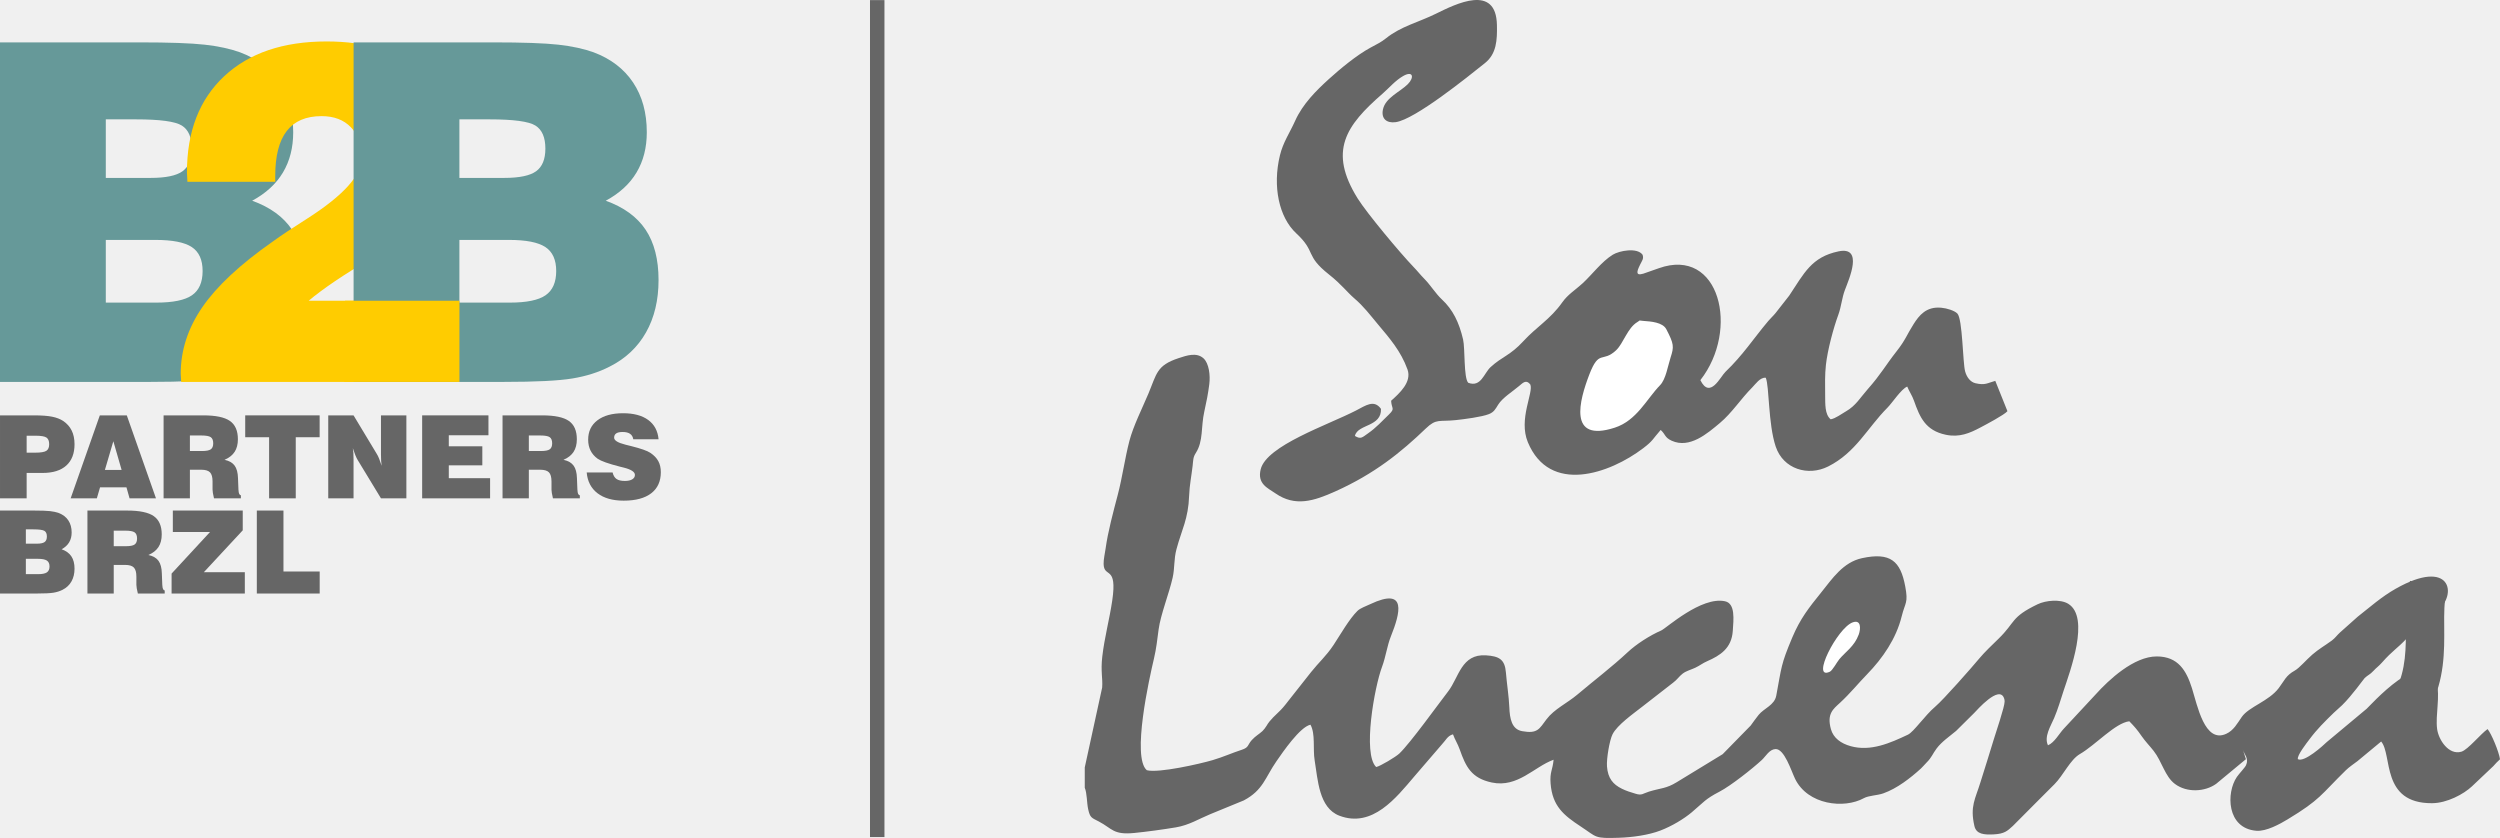
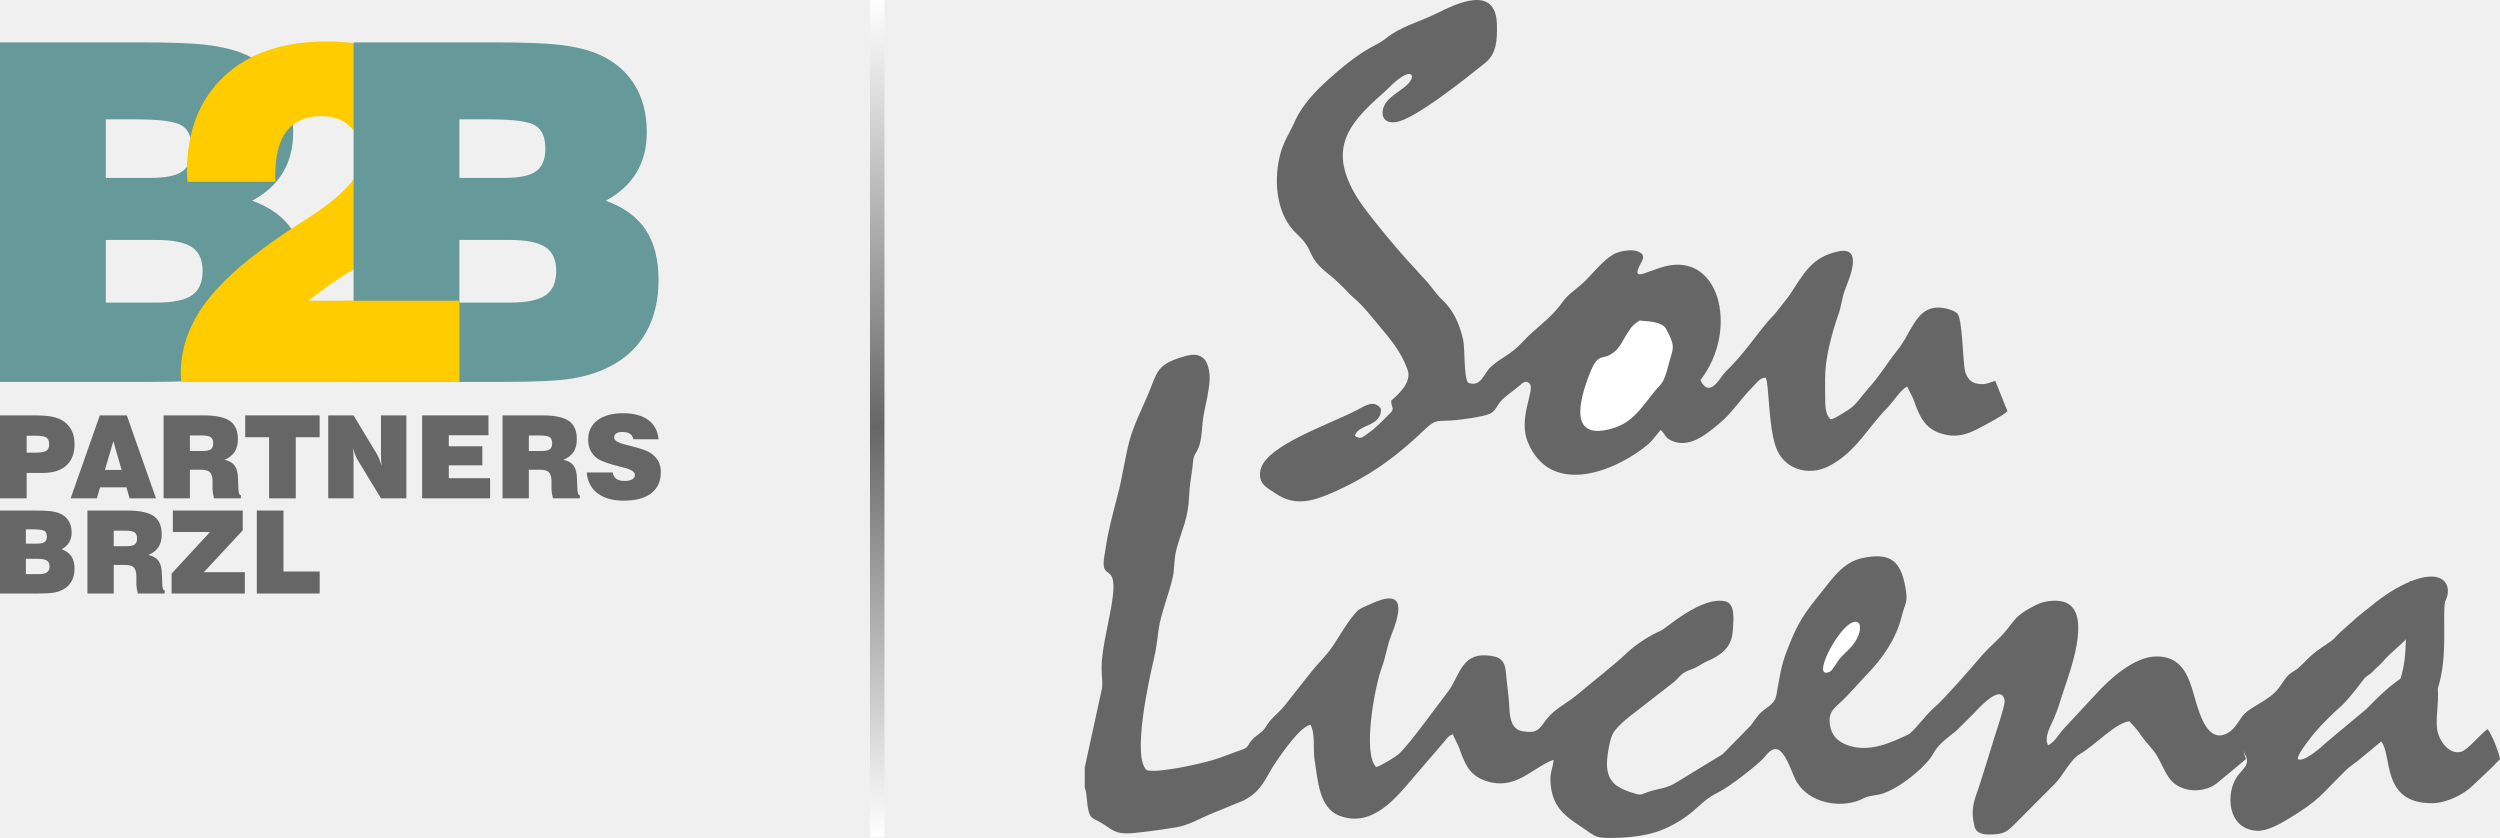
<svg xmlns="http://www.w3.org/2000/svg" xml:space="preserve" width="183.029mm" height="61.35mm" version="1.1" shape-rendering="geometricPrecision" text-rendering="geometricPrecision" image-rendering="optimizeQuality" fill-rule="evenodd" clip-rule="evenodd" viewBox="0 0 18288531 6130177">
+   <defs>
+     <linearGradient id="id0" gradientUnits="userSpaceOnUse" x1="6417261" y1="6123412" x2="6417261" y2="749">
+       <stop offset="0" stop-opacity="1" stop-color="white" />
+       <stop offset="0.49" stop-opacity="1" stop-color="#666666" />
+       <stop offset="1" stop-opacity="1" stop-color="white" />
+     </linearGradient>
+   </defs>
  <g id="Camada_x0020_1">
-     <g id="_1704072685744">
+     <g id="_1704082433536">
+       <path fill="#669999" fill-rule="nonzero" d="M773981 2213718l369289 0c122544,0 209665,-17986 261364,-53968 51699,-35962 77579,-94975 77579,-177041 0,-82065 -26419,-140529 -79258,-175372 -52828,-34853 -141659,-52279 -266430,-52279l-362545 0 0 458659zm0 -912262l328841 0c110163,0 187712,-16307 232677,-48892 44965,-32594 67457,-87671 67457,-165250 0,-82065 -24171,-138281 -72523,-168617 -48342,-30356 -160184,-45534 -335556,-45534l-220896 0 0 428293zm-773981 1492336l0 -2483826 1018499 0c219208,0 378812,5606 478873,16857 100071,11221 186064,29787 258017,55636 125891,47223 222275,120835 289162,220886 66917,100081 100351,221466 100351,364253 0,112392 -25030,210484 -75051,294229 -50021,83764 -125042,152600 -225123,206557 131537,47223 228790,118057 291730,212473 62950,94436 94446,216989 94446,367601 0,147274 -30646,275154 -91918,383608 -61272,108495 -150342,191959 -267250,250433 -78708,40448 -168627,69136 -269808,85992 -101180,16847 -268689,25300 -502495,25300l-1099435 0z" />
+       <path fill="#FFCC00" fill-rule="nonzero" d="M1325387 2793772c0,-6725 -550,-16577 -1679,-29507 -1129,-12920 -1709,-22762 -1709,-29507 0,-171985 52858,-334717 158515,-488156 105657,-153459 276542,-312804 512617,-478054 61821,-44965 147814,-102300 257987,-171995 263073,-168627 394580,-315322 394580,-440124 0,-95535 -26129,-170586 -78408,-225093 -52279,-54527 -123942,-81786 -215001,-81786 -113521,0 -198414,36251 -254600,108764 -56206,72493 -84314,182387 -84314,329661l0 42147 -642455 0c0,-8983 -580,-21053 -1699,-36241 -1129,-15178 -1679,-26149 -1679,-32894 0,-299015 90779,-533410 272306,-703167 181567,-169726 431411,-254600 749540,-254600 291151,0 523868,71664 698111,214971 174253,143337 261364,333038 261364,569102 0,155168 -33713,284406 -101170,387845 -67467,103439 -205159,218088 -413115,344009 -24761,15728 -64659,39909 -119746,72493 -198963,116898 -351294,219787 -456950,308587l1084247 0 0 593543 -2016743 0z" />
+       <path fill="#669999" fill-rule="nonzero" d="M3360676 2213718l369269 0c122554,0 209675,-17986 261374,-53968 51699,-35962 77579,-94975 77579,-177041 0,-82065 -26429,-140529 -79258,-175372 -52828,-34853 -141659,-52279 -266430,-52279l-362535 0 0 458659zm0 -912262l328821 0c110163,0 187722,-16307 232677,-48892 44975,-32594 67467,-87671 67467,-165250 0,-82065 -24171,-138281 -72523,-168617 -48342,-30356 -160194,-45534 -335566,-45534l-220876 0 0 428293zm-773991 1492336l0 -2483826 1018499 0c219208,0 378822,5606 478863,16857 100081,11221 186074,29787 258017,55636 125901,47223 222285,120835 289162,220886 66917,100081 100361,221466 100361,364253 0,112392 -25030,210484 -75061,294229 -50021,83764 -125042,152600 -225113,206557 131537,47223 228780,118057 291730,212473 62940,94436 94436,216989 94436,367601 0,147274 -30636,275154 -91908,383608 -61272,108495 -150352,191959 -267250,250433 -78708,40448 -168637,69136 -269818,85992 -101170,16847 -268679,25300 -502495,25300l-1099425 0z" />
+       <polygon fill="#FFCC00" fill-rule="nonzero" points="3361016,2200219 2524364,2200219 2517839,2793772 3361016,2793772 " />
      <g>
-         <path fill="#669999" fill-rule="nonzero" d="M773981 2213718l369289 0c122544,0 209665,-17986 261364,-53968 51699,-35962 77579,-94975 77579,-177041 0,-82065 -26419,-140529 -79258,-175372 -52828,-34853 -141659,-52279 -266430,-52279l-362545 0 0 458659zm0 -912262l328841 0c110163,0 187712,-16307 232677,-48892 44965,-32594 67457,-87671 67457,-165250 0,-82065 -24171,-138281 -72523,-168617 -48342,-30356 -160184,-45534 -335556,-45534l-220896 0 0 428293zm-773981 1492336l0 -2483826 1018499 0c219208,0 378812,5606 478873,16857 100071,11221 186064,29787 258017,55636 125891,47223 222275,120835 289162,220886 66917,100081 100351,221466 100351,364253 0,112392 -25030,210484 -75051,294229 -50021,83764 -125042,152600 -225123,206557 131537,47223 228790,118057 291730,212473 62950,94436 94446,216989 94446,367601 0,147274 -30646,275154 -91918,383608 -61272,108495 -150342,191959 -267250,250433 -78708,40448 -168627,69136 -269808,85992 -101180,16847 -268689,25300 -502495,25300l-1099435 0z" />
-         <path fill="#FFCC00" fill-rule="nonzero" d="M1325387 2793772c0,-6725 -550,-16577 -1679,-29507 -1129,-12920 -1709,-22762 -1709,-29507 0,-171985 52858,-334717 158515,-488156 105657,-153459 276542,-312804 512617,-478054 61821,-44965 147814,-102300 257987,-171995 263073,-168627 394580,-315322 394580,-440124 0,-95535 -26129,-170586 -78408,-225093 -52279,-54527 -123942,-81786 -215001,-81786 -113521,0 -198414,36251 -254600,108764 -56206,72493 -84314,182387 -84314,329661l0 42147 -642455 0c0,-8983 -580,-21053 -1699,-36241 -1129,-15178 -1679,-26149 -1679,-32894 0,-299015 90779,-533410 272306,-703167 181567,-169726 431411,-254600 749540,-254600 291151,0 523868,71664 698111,214971 174253,143337 261364,333038 261364,569102 0,155168 -33713,284406 -101170,387845 -67467,103439 -205159,218088 -413115,344009 -24761,15728 -64659,39909 -119746,72493 -198963,116898 -351294,219787 -456950,308587l1084247 0 0 593543 -2016743 0z" />
-         <path fill="#669999" fill-rule="nonzero" d="M3360676 2213718l369269 0c122554,0 209675,-17986 261374,-53968 51699,-35962 77579,-94975 77579,-177041 0,-82065 -26429,-140529 -79258,-175372 -52828,-34853 -141659,-52279 -266430,-52279l-362535 0 0 458659zm0 -912262l328821 0c110163,0 187722,-16307 232677,-48892 44975,-32594 67467,-87671 67467,-165250 0,-82065 -24171,-138281 -72523,-168617 -48342,-30356 -160194,-45534 -335566,-45534l-220876 0 0 428293zm-773991 1492336l0 -2483826 1018499 0c219208,0 378822,5606 478863,16857 100081,11221 186074,29787 258017,55636 125901,47223 222285,120835 289162,220886 66917,100081 100361,221466 100361,364253 0,112392 -25030,210484 -75061,294229 -50021,83764 -125042,152600 -225113,206557 131537,47223 228780,118057 291730,212473 62940,94436 94436,216989 94436,367601 0,147274 -30636,275154 -91908,383608 -61272,108495 -150352,191959 -267250,250433 -78708,40448 -168637,69136 -269818,85992 -101170,16847 -268679,25300 -502495,25300l-1099425 0z" />
-         <polygon fill="#FFCC00" fill-rule="nonzero" points="3361016,2200219 2524364,2200219 2517839,2793772 3361016,2793772 " />
-         <g>
-           <path fill="#666666" fill-rule="nonzero" d="M194947 3311415l62641 0c40638,0 67857,-4536 81606,-13599 13719,-9073 20584,-25140 20584,-48222 0,-23352 -6585,-39569 -19754,-48622 -13210,-9083 -40678,-13589 -82435,-13589l-62641 0 0 124032zm-194917 334187l0 -606992 249724 0c55237,0 98972,3237 131237,9672 32305,6495 59283,16847 80986,31116 28018,18965 48902,42477 62611,70485 13749,28018 20644,61272 20644,99712 0,67887 -20084,119866 -60173,155987 -40118,36122 -97943,54197 -173484,54197l-116628 0 0 185824 -194917 0z" />
-           <path fill="#666666" fill-rule="nonzero" d="M767326 3437925l122394 0 -60572 -210155 -61821 210155zm-250543 207677l213452 -606992 197375 0 213482 606992 -193268 0 -22652 -80347 -193298 0 -23472 80347 -191619 0z" />
-           <path fill="#666666" fill-rule="nonzero" d="M1389177 3299464l88610 0c31046,0 52469,-4187 64289,-12570 11811,-8373 17716,-23012 17716,-43895 0,-21423 -5905,-36331 -17716,-44715 -11821,-8353 -34903,-12560 -69226,-12560l-83674 0 0 113741zm-192449 346138l0 -606992 290511 0c90968,0 155857,13599 194727,40788 38869,27189 58324,71853 58324,133945 0,37071 -7984,67857 -23901,92307 -15947,24441 -40548,43806 -73772,58104 33803,7124 58384,21213 73772,42247 15358,21003 23621,51849 24721,92487l3287 84504c0,550 120,1219 400,2038 859,24211 6625,36831 17316,37930l0 22642 -196555 0c-3567,-14539 -6245,-27249 -8054,-38100 -1769,-10851 -2648,-19295 -2648,-25340l0 -60562c0,-31345 -6195,-53378 -18565,-66158 -12350,-12770 -33783,-19175 -64259,-19175l-82855 0 0 209335 -192449 0z" />
-           <polygon fill="#666666" fill-rule="nonzero" points="1968581,3645612 1968581,3198504 1793849,3198504 1793849,3038599 2338220,3038599 2338220,3198504 2163498,3198504 2163498,3645612 " />
-           <path fill="#666666" fill-rule="nonzero" d="M2401261 3645612l0 -607012 185044 0 170186 282308c5216,7954 10762,19205 16707,33773 5875,14579 12130,32135 18715,52768 -1609,-10732 -2868,-22522 -3687,-35452 -859,-12890 -1249,-28598 -1249,-46973l0 -286425 185854 0 0 607012 -185854 0 -170196 -280230c-5216,-8234 -10911,-19904 -17107,-35032 -6145,-15088 -12430,-32405 -18735,-51909 1918,10732 3287,21923 4147,33594 819,11671 1219,28078 1219,49231l0 284346 -185044 0z" />
-           <polygon fill="#666666" fill-rule="nonzero" points="3088220,3645612 3088220,3038599 3573249,3038599 3573249,3184095 3283137,3184095 3283137,3264841 3528404,3264841 3528404,3404122 3283137,3404122 3283137,3498108 3585199,3498108 3585199,3645612 " />
-           <path fill="#666666" fill-rule="nonzero" d="M3868706 3299464l88610 0c31036,0 52469,-4187 64289,-12570 11801,-8373 17716,-23012 17716,-43895 0,-21423 -5915,-36331 -17716,-44715 -11821,-8353 -34893,-12560 -69226,-12560l-83674 0 0 113741zm-192449 346138l0 -606992 290521 0c90948,0 155857,13599 194717,40788 38869,27189 58324,71853 58324,133945 0,37071 -7994,67857 -23901,92307 -15947,24441 -40548,43806 -73772,58104 33803,7124 58374,21213 73772,42247 15368,21003 23621,51849 24721,92487l3297 84504c0,550 120,1219 390,2038 859,24211 6615,36831 17316,37930l0 22642 -196565 0c-3557,-14539 -6245,-27249 -8044,-38100 -1769,-10851 -2648,-19295 -2648,-25340l0 -60562c0,-31345 -6195,-53378 -18565,-66158 -12350,-12770 -33773,-19175 -64259,-19175l-82855 0 0 209335 -192449 0z" />
-           <path fill="#666666" fill-rule="nonzero" d="M4291933 3456481l189551 0c5206,21973 14688,37770 28438,47373 13739,9632 34203,14449 61392,14449 22842,0 40758,-3937 53808,-11741 13050,-7864 19575,-18625 19575,-32375 0,-21973 -27348,-39849 -82005,-53598 -11011,-2708 -19395,-4776 -25150,-6145 -44785,-11561 -80447,-22043 -106936,-31525 -26519,-9483 -45814,-18356 -57894,-26579 -23342,-16767 -40878,-36831 -52549,-60183 -11711,-23342 -17496,-49991 -17496,-79947 0,-60153 22642,-107405 67977,-141728 45334,-34353 107665,-51519 187083,-51519 78009,0 139430,16407 184205,49231 44785,32834 70055,79907 75820,141139l-185004 0c-3058,-17856 -10951,-31185 -23721,-39959 -12770,-8803 -30976,-13200 -54597,-13200 -20884,0 -36391,3437 -46573,10302 -10152,6865 -15248,17316 -15248,31345 0,20054 26649,36791 79957,50260 4666,1379 8263,2318 10702,2858 7714,1958 19385,4826 35032,8663 70634,17866 116748,34083 138451,48622 26919,17866 46573,38190 58964,61002 12340,22802 18525,49751 18525,80776 0,67007 -23412,118527 -70265,154528 -46823,35992 -113950,53988 -201282,53988 -80507,0 -144306,-17996 -191439,-53988 -47103,-36002 -73562,-86662 -79318,-152050z" />
-           <path fill="#666666" fill-rule="nonzero" d="M189161 4200126l90269 0c29926,0 51210,-4397 63860,-13170 12650,-8813 18965,-23232 18965,-43286 0,-20054 -6465,-34323 -19355,-42856 -12930,-8503 -34633,-12780 -65119,-12780l-88620 0 0 112092zm0 -222925l80367 0c26909,0 45874,-3997 56875,-11951 10971,-7964 16497,-21433 16497,-40388 0,-20064 -5915,-33783 -17716,-41218 -11831,-7444 -39169,-11131 -82035,-11131l-53988 0 0 104688zm-189151 364673l0 -606992 248904 0c53598,0 92577,1369 117028,4117 24481,2738 45474,7284 63070,13629 30756,11521 54317,29497 70694,53958 16337,24481 24501,54127 24501,89010 0,27458 -6125,51460 -18346,71913 -12220,20484 -30576,37311 -54997,50480 32135,11511 55886,28827 71274,51939 15398,23042 23082,53008 23082,89809 0,35992 -7474,67237 -22472,93766 -14968,26519 -36731,46913 -65329,61212 -19205,9842 -41178,16887 -65898,21003 -24721,4107 -65668,6155 -122793,6155l-268719 0z" />
-           <path fill="#666666" fill-rule="nonzero" d="M832025 3995726l88610 0c31036,0 52459,-4177 64289,-12560 11801,-8373 17716,-23012 17716,-43895 0,-21423 -5915,-36331 -17716,-44715 -11831,-8353 -34903,-12560 -69226,-12560l-83674 0 0 113731zm-192449 346148l0 -606992 290511 0c90968,0 155867,13589 194727,40778 38869,27199 58324,71853 58324,133945 0,37071 -7984,67867 -23901,92307 -15947,24451 -40548,43816 -73772,58104 33803,7134 58374,21223 73772,42257 15358,21003 23621,51849 24721,92487l3287 84494c0,560 130,1219 400,2048 859,24211 6615,36821 17316,37920l0 22652 -196555 0c-3567,-14549 -6255,-27259 -8054,-38110 -1759,-10841 -2658,-19295 -2658,-25330l0 -60572c0,-31335 -6185,-53378 -18555,-66148 -12350,-12770 -33783,-19175 -64269,-19175l-82845 0 0 209335 -192449 0z" />
-           <polygon fill="#666666" fill-rule="nonzero" points="1255242,4341884 1255242,4195989 1536281,3891888 1264305,3891888 1264305,3734862 1775733,3734862 1775733,3879508 1491387,4185717 1790981,4185717 1790981,4341884 " />
-           <polygon fill="#666666" fill-rule="nonzero" points="1878732,4341884 1878732,3734862 2073649,3734862 2073649,4180751 2338610,4180751 2338610,4341884 " />
-         </g>
+         <path fill="#666666" fill-rule="nonzero" d="M194947 3311415l62641 0c40638,0 67857,-4536 81606,-13599 13719,-9073 20584,-25140 20584,-48222 0,-23352 -6585,-39569 -19754,-48622 -13210,-9083 -40678,-13589 -82435,-13589l-62641 0 0 124032zm-194917 334187l0 -606992 249724 0c55237,0 98972,3237 131237,9672 32305,6495 59283,16847 80986,31116 28018,18965 48902,42477 62611,70485 13749,28018 20644,61272 20644,99712 0,67887 -20084,119866 -60173,155987 -40118,36122 -97943,54197 -173484,54197l-116628 0 0 185824 -194917 0z" />
+         <path fill="#666666" fill-rule="nonzero" d="M767326 3437925l122394 0 -60572 -210155 -61821 210155zm-250543 207677l213452 -606992 197375 0 213482 606992 -193268 0 -22652 -80347 -193298 0 -23472 80347 -191619 0z" />
+         <path fill="#666666" fill-rule="nonzero" d="M1389177 3299464l88610 0c31046,0 52469,-4187 64289,-12570 11811,-8373 17716,-23012 17716,-43895 0,-21423 -5905,-36331 -17716,-44715 -11821,-8353 -34903,-12560 -69226,-12560l-83674 0 0 113741zm-192449 346138l0 -606992 290511 0c90968,0 155857,13599 194727,40788 38869,27189 58324,71853 58324,133945 0,37071 -7984,67857 -23901,92307 -15947,24441 -40548,43806 -73772,58104 33803,7124 58384,21213 73772,42247 15358,21003 23621,51849 24721,92487l3287 84504c0,550 120,1219 400,2038 859,24211 6625,36831 17316,37930l0 22642 -196555 0c-3567,-14539 -6245,-27249 -8054,-38100 -1769,-10851 -2648,-19295 -2648,-25340l0 -60562c0,-31345 -6195,-53378 -18565,-66158 -12350,-12770 -33783,-19175 -64259,-19175l-82855 0 0 209335 -192449 0z" />
+         <polygon fill="#666666" fill-rule="nonzero" points="1968581,3645612 1968581,3198504 1793849,3198504 1793849,3038599 2338220,3038599 2338220,3198504 2163498,3198504 2163498,3645612 " />
+         <path fill="#666666" fill-rule="nonzero" d="M2401261 3645612l0 -607012 185044 0 170186 282308c5216,7954 10762,19205 16707,33773 5875,14579 12130,32135 18715,52768 -1609,-10732 -2868,-22522 -3687,-35452 -859,-12890 -1249,-28598 -1249,-46973l0 -286425 185854 0 0 607012 -185854 0 -170196 -280230c-5216,-8234 -10911,-19904 -17107,-35032 -6145,-15088 -12430,-32405 -18735,-51909 1918,10732 3287,21923 4147,33594 819,11671 1219,28078 1219,49231l0 284346 -185044 0z" />
+         <polygon fill="#666666" fill-rule="nonzero" points="3088220,3645612 3088220,3038599 3573249,3038599 3573249,3184095 3283137,3184095 3283137,3264841 3528404,3264841 3528404,3404122 3283137,3404122 3283137,3498108 3585199,3498108 3585199,3645612 " />
+         <path fill="#666666" fill-rule="nonzero" d="M3868706 3299464l88610 0c31036,0 52469,-4187 64289,-12570 11801,-8373 17716,-23012 17716,-43895 0,-21423 -5915,-36331 -17716,-44715 -11821,-8353 -34893,-12560 -69226,-12560l-83674 0 0 113741zm-192449 346138l0 -606992 290521 0c90948,0 155857,13599 194717,40788 38869,27189 58324,71853 58324,133945 0,37071 -7994,67857 -23901,92307 -15947,24441 -40548,43806 -73772,58104 33803,7124 58374,21213 73772,42247 15368,21003 23621,51849 24721,92487l3297 84504c0,550 120,1219 390,2038 859,24211 6615,36831 17316,37930l0 22642 -196565 0c-3557,-14539 -6245,-27249 -8044,-38100 -1769,-10851 -2648,-19295 -2648,-25340l0 -60562c0,-31345 -6195,-53378 -18565,-66158 -12350,-12770 -33773,-19175 -64259,-19175l-82855 0 0 209335 -192449 0z" />
+         <path fill="#666666" fill-rule="nonzero" d="M4291933 3456481l189551 0c5206,21973 14688,37770 28438,47373 13739,9632 34203,14449 61392,14449 22842,0 40758,-3937 53808,-11741 13050,-7864 19575,-18625 19575,-32375 0,-21973 -27348,-39849 -82005,-53598 -11011,-2708 -19395,-4776 -25150,-6145 -44785,-11561 -80447,-22043 -106936,-31525 -26519,-9483 -45814,-18356 -57894,-26579 -23342,-16767 -40878,-36831 -52549,-60183 -11711,-23342 -17496,-49991 -17496,-79947 0,-60153 22642,-107405 67977,-141728 45334,-34353 107665,-51519 187083,-51519 78009,0 139430,16407 184205,49231 44785,32834 70055,79907 75820,141139l-185004 0c-3058,-17856 -10951,-31185 -23721,-39959 -12770,-8803 -30976,-13200 -54597,-13200 -20884,0 -36391,3437 -46573,10302 -10152,6865 -15248,17316 -15248,31345 0,20054 26649,36791 79957,50260 4666,1379 8263,2318 10702,2858 7714,1958 19385,4826 35032,8663 70634,17866 116748,34083 138451,48622 26919,17866 46573,38190 58964,61002 12340,22802 18525,49751 18525,80776 0,67007 -23412,118527 -70265,154528 -46823,35992 -113950,53988 -201282,53988 -80507,0 -144306,-17996 -191439,-53988 -47103,-36002 -73562,-86662 -79318,-152050z" />
+         <path fill="#666666" fill-rule="nonzero" d="M189161 4200126l90269 0c29926,0 51210,-4397 63860,-13170 12650,-8813 18965,-23232 18965,-43286 0,-20054 -6465,-34323 -19355,-42856 -12930,-8503 -34633,-12780 -65119,-12780l-88620 0 0 112092zm0 -222925l80367 0c26909,0 45874,-3997 56875,-11951 10971,-7964 16497,-21433 16497,-40388 0,-20064 -5915,-33783 -17716,-41218 -11831,-7444 -39169,-11131 -82035,-11131l-53988 0 0 104688zm-189151 364673l0 -606992 248904 0c53598,0 92577,1369 117028,4117 24481,2738 45474,7284 63070,13629 30756,11521 54317,29497 70694,53958 16337,24481 24501,54127 24501,89010 0,27458 -6125,51460 -18346,71913 -12220,20484 -30576,37311 -54997,50480 32135,11511 55886,28827 71274,51939 15398,23042 23082,53008 23082,89809 0,35992 -7474,67237 -22472,93766 -14968,26519 -36731,46913 -65329,61212 -19205,9842 -41178,16887 -65898,21003 -24721,4107 -65668,6155 -122793,6155l-268719 0z" />
+         <path fill="#666666" fill-rule="nonzero" d="M832025 3995726l88610 0c31036,0 52459,-4177 64289,-12560 11801,-8373 17716,-23012 17716,-43895 0,-21423 -5915,-36331 -17716,-44715 -11831,-8353 -34903,-12560 -69226,-12560l-83674 0 0 113731zm-192449 346148l0 -606992 290511 0c90968,0 155867,13589 194727,40778 38869,27199 58324,71853 58324,133945 0,37071 -7984,67867 -23901,92307 -15947,24451 -40548,43816 -73772,58104 33803,7134 58374,21223 73772,42257 15358,21003 23621,51849 24721,92487l3287 84494c0,560 130,1219 400,2048 859,24211 6615,36821 17316,37920l0 22652 -196555 0c-3567,-14549 -6255,-27259 -8054,-38110 -1759,-10841 -2658,-19295 -2658,-25330l0 -60572c0,-31335 -6185,-53378 -18555,-66148 -12350,-12770 -33783,-19175 -64269,-19175l-82845 0 0 209335 -192449 0z" />
+         <polygon fill="#666666" fill-rule="nonzero" points="1255242,4341884 1255242,4195989 1536281,3891888 1264305,3891888 1264305,3734862 1775733,3734862 1775733,3879508 1491387,4185717 1790981,4185717 1790981,4341884 " />
+         <polygon fill="#666666" fill-rule="nonzero" points="1878732,4341884 1878732,3734862 2073649,3734862 2073649,4180751 2338610,4180751 2338610,4341884 " />
      </g>
-       <path fill="#666666" d="M10176643 2931713c3028,60552 31635,54427 -16637,101001 -48732,47043 -92377,95735 -151171,136652 -43556,30316 -52828,46234 -96924,19944 8643,-45604 64969,-62761 108894,-84294 42586,-20884 84404,-49381 81566,-114080 -50960,-70864 -112032,-24061 -183336,12560 -207607,106646 -653676,256029 -696512,429342 -26529,107296 50880,136832 108015,176391 144646,100161 281608,55566 436247,-13759 290481,-130208 484149,-288473 663938,-461197 76979,-73952 96404,-48222 218318,-60952 60492,-6315 192249,-23392 243309,-44035 37071,-14978 47353,-36821 67057,-68496 31915,-51300 105587,-96344 151900,-135843 31895,-27209 53648,-49301 83235,-12830 26459,56885 -88091,253401 -17706,422827 159814,384657 598809,230748 844576,43456 72623,-55346 66787,-64449 127130,-133095 35852,31795 27978,54727 80187,78608 131836,60333 261454,-53018 353112,-129608 88340,-73832 153259,-176991 237713,-261444 23771,-23791 55466,-72793 97643,-69745 26709,61891 17077,336495 72663,503274 55197,165610 237263,219777 384038,145965 202501,-101830 286165,-281848 433179,-429492 36861,-37021 100921,-137192 145156,-154868 13619,34043 35552,64589 49311,103479 42616,120365 83444,217809 233286,249064 99472,20744 174243,-11831 250613,-52119 43266,-22822 178300,-94116 199783,-120565l-88890 -221646c-55336,14758 -72753,34233 -145056,17306 -37331,-8733 -63560,-43806 -75401,-85922 -17836,-63430 -18455,-386436 -57385,-424446 -21693,-21173 -74961,-38100 -117408,-42037 -109844,-10202 -161673,55776 -202311,119756 -49971,78688 -58124,114580 -123663,197914 -83264,105877 -114890,168797 -212123,278441 -54307,61242 -86602,120795 -159345,162152 -33204,18875 -75770,52019 -111482,58054 -43506,-35612 -39569,-111133 -40378,-177670 -869,-72443 -2408,-150522 5546,-221126 12390,-109944 54747,-267829 90859,-366202 21423,-58374 26079,-122853 47902,-180528 31245,-82545 137402,-321617 -46443,-283057 -198254,41567 -251402,159405 -361086,324135l-100301 127959c-18216,22452 -33374,34403 -52569,57225 -111063,132086 -183416,247285 -313453,372077 -36931,35442 -113111,202930 -183356,60622 288823,-368410 141679,-977361 -303901,-818686l-113850 39939c-28528,7964 -52299,9892 -38869,-30446 3187,-9572 11271,-26189 16097,-36291 14449,-30256 27478,-41507 18016,-71444 -39929,-55806 -171425,-29327 -217539,-1079 -81766,50101 -151651,145635 -221636,209985 -51769,47603 -107485,80537 -148583,139021 -86002,122374 -188512,179409 -283717,283077 -98443,107196 -155248,112132 -240701,190650 -48642,44695 -70015,149952 -163431,114560 -34003,-34193 -22452,-251832 -37790,-317280 -29217,-124592 -74611,-218078 -155737,-293189 -42916,-39729 -83814,-105127 -124412,-146565 -38000,-38769 -46923,-53518 -84583,-92727 -92907,-96714 -338973,-390333 -406640,-499017 -215890,-346797 -86162,-532891 182227,-766057 48142,-41817 92797,-95994 150661,-129048 73752,-42127 82805,11181 33843,59873 -56536,56206 -163791,98702 -181647,184915 -13999,67537 27548,101770 93666,92547 140509,-19605 523478,-328851 652427,-431910 85323,-68186 90239,-167938 87861,-279610 -6415,-301483 -298995,-154269 -448028,-80886 -124882,61502 -255499,91978 -362954,178609 -35042,28268 -66248,42966 -116079,69935 -97713,52888 -219008,152940 -303591,229819 -90849,82565 -190130,180858 -245467,304171 -40158,89460 -88001,156657 -111193,252321 -55586,229380 -6095,454572 118807,570421 149472,138641 60582,159425 239911,301483 93047,73712 131327,128449 187393,176511 67647,57984 111812,117897 169057,186194 85273,101740 169427,196955 217919,332049 33014,91998 -58334,173943 -119776,229010z" />
-       <g>
-         <path fill="#666666" d="M7935457 5614023l0 148873c16997,39659 14329,107316 24671,155458 13909,64769 25280,63580 78318,91288 98233,51330 103948,99302 259056,83914 89939,-8913 213672,-25740 304990,-41108 96284,-16207 168887,-62621 250913,-96374l245677 -100811c141259,-74871 155648,-166429 238562,-286195 47653,-68836 171565,-250213 248894,-267679 37750,68146 16487,176501 30896,262404 23352,139310 30356,346178 180718,403463 241940,92157 416842,-133165 547639,-286704l203580 -236574c28338,-29607 39459,-60972 79837,-72113 13759,38740 34263,67857 49841,112202 44085,125441 85453,208846 233966,240301 189491,40138 309606,-115020 452044,-166599 -6425,75581 -28627,88650 -21783,174373 13170,164900 95325,231868 220467,313933 120615,79108 96034,88910 280579,82475 99662,-3467 215021,-19585 301393,-52529 85992,-32804 174043,-86472 230129,-133735 89789,-75660 96514,-95575 203750,-151391 81216,-42277 241070,-168278 309636,-232037 28238,-26259 53898,-76380 98393,-79158 65379,-4097 115619,158525 143697,216779 92607,192129 359327,221935 503294,142518 36241,-19994 97224,-19295 142338,-35202 100641,-35492 199013,-112102 275383,-181747 15468,-14109 26579,-29047 40958,-43266 39339,-38929 43336,-62821 74052,-103658 37251,-49541 95585,-89230 142458,-128309l131756 -130587c21393,-21953 183426,-207826 218928,-108365 3457,9702 3597,12460 4147,23242 1809,35422 -67467,237553 -79737,279270 -30696,104358 -64339,204939 -96384,309866 -38480,126021 -78178,177031 -44935,322396 13759,60143 70564,64899 141649,61212 78488,-4067 99112,-24980 140190,-62231l202601 -203540c35912,-35922 65658,-65608 101580,-101520 63210,-63180 115000,-179589 185754,-220427 114140,-65878 258437,-227441 361366,-239681 38520,39539 56506,59893 90599,109114 27249,39339 59583,71903 87391,107415 61701,78788 82255,186703 155757,241750 87411,65468 218868,58364 301303,-350l217939 -180668 -22312 -70804c9782,36381 46204,64629 23272,114860 -8613,18865 -50071,60952 -66847,85503 -79667,116548 -75361,376983 142698,394170 73242,5775 174153,-50840 227541,-83065 242120,-146105 242739,-179579 426944,-359817 22123,-21643 56965,-45814 85373,-66927l172764 -143157c83734,96654 -3647,453193 372237,451255 109884,-570 231648,-66638 291551,-122843l156567 -148183c19235,-21823 28847,-31485 49041,-50390 -7664,-54147 -62471,-187203 -91078,-220786 -50121,35002 -143897,151131 -191030,165310 -92118,27728 -167498,-85593 -177910,-166239 -13379,-103618 23991,-239611 -4047,-335756 -85353,-292630 -496669,178260 -511957,188592l-290601 242499c-27119,26249 -163731,150771 -211893,125861 -8563,-26269 66198,-120795 83744,-144257 58174,-77789 111732,-129648 177750,-194187 21743,-21263 39879,-34863 62061,-56575 73582,-72053 156567,-190530 165150,-198704 23901,-22722 37301,-23462 64959,-53418 22482,-24361 36491,-31745 60163,-58474 82065,-92657 109963,-100371 184095,-179419 19415,-20704 43136,-35802 61232,-57025 49851,-58484 65109,-68376 129208,-116428 13579,-10182 19784,-16667 32285,-26809 149372,-121085 97703,-390023 -305320,-161573 -105327,59703 -187962,134484 -277731,204509l-129798 115669c-20944,18995 -36421,41727 -59533,58714 -52219,38380 -92947,59943 -142468,102669 -45404,39169 -93916,97783 -128559,117048 -65928,36671 -75151,72543 -117278,128119 -73502,96974 -218498,136113 -270757,211514 -33034,47672 -59203,98163 -113521,122983 -157916,72173 -210714,-207117 -250513,-333208 -40848,-129428 -101190,-232557 -257358,-232867 -167458,-340 -350804,170456 -448047,278711l-232367 249843c-34623,37291 -68176,101550 -115649,121504 -30116,-62940 19635,-139520 45494,-200143 27778,-65119 47143,-133375 69505,-201112 44715,-135403 195436,-534569 33284,-633881 -57924,-35472 -164421,-25270 -223934,3327 -198724,95465 -159724,129798 -287534,253760 -42846,41557 -101610,97523 -137961,141299 -56466,68026 -263982,303661 -323016,353562 -76720,64849 -157316,185124 -200602,205578 -129238,61102 -272526,124722 -418391,84094 -70964,-19764 -127150,-59393 -145126,-125961 -30226,-111872 16957,-145286 67357,-191849 74921,-69206 132466,-141169 197834,-208366 113281,-116448 212533,-260095 252831,-423257 25880,-104728 49351,-95925 26040,-219807 -34803,-184964 -107605,-251082 -316161,-206228 -138891,29876 -218398,151341 -298755,251092 -90249,112042 -153030,190830 -211643,329831 -84633,200742 -77649,216160 -116908,424796 -13320,70754 -89590,91898 -129288,141159 -21033,26109 -38320,51210 -57705,77629l-205169 209545 -336136 205059c-78159,47752 -113211,41357 -202301,68556 -46883,14319 -50930,30376 -98652,15598 -39289,-12170 -64929,-19215 -99941,-36401 -64839,-31815 -102999,-76200 -109214,-164501 -3887,-55316 18416,-189611 40778,-234016 34413,-68336 151411,-150092 214741,-199913l228410 -177600c28518,-20704 43476,-45914 69345,-65848 26769,-20624 60842,-28378 92597,-43326 33703,-15868 53488,-33194 86982,-47792 95275,-41547 179189,-94795 187473,-221306 5396,-82435 20324,-200422 -56675,-217209 -173474,-37810 -430381,197674 -465993,213292 -85812,37630 -183096,100461 -246286,159534 -113571,106166 -248884,209155 -367451,309387 -74611,63080 -169317,105987 -225732,180488 -53618,70824 -64979,108075 -178619,87591 -76420,-13779 -90609,-90799 -93936,-175152 -3018,-76810 -18286,-172484 -25000,-254720 -7774,-95255 -49411,-118657 -145825,-124892 -180378,-11651 -198214,162033 -276413,263423 -75621,98053 -276472,377833 -357249,454912 -25190,24041 -138161,91958 -169437,98772 -100871,-95845 -12350,-586818 42836,-733153 26979,-71534 36921,-153469 64639,-222745 66927,-167218 122654,-364763 -150711,-235735 -32105,15158 -73552,29377 -94236,49801 -60313,59533 -124752,173913 -174383,248824 -54527,82315 -108345,127570 -164730,198774l-156757 198524c-20134,25440 -41507,54597 -65269,78718 -37900,38460 -77199,69395 -103848,116179 -6615,11621 -20684,29417 -29667,37910 -23342,22073 -50011,34873 -77969,65838 -32365,35832 -20044,53628 -73122,70814 -69355,22472 -133705,52089 -212283,75461 -90799,27009 -397178,97074 -482550,73962 -111213,-94855 18635,-673610 52379,-816568 17117,-72483 23991,-137152 34013,-213102 14139,-107116 76840,-263872 102669,-378592 16067,-71364 7934,-133475 28098,-208936 37630,-140839 86822,-221036 92567,-391762 2488,-73612 17027,-144117 25430,-216999 5196,-45164 2568,-62471 23801,-95455 55566,-86352 36421,-190560 61572,-301623 15008,-66268 28288,-133465 36711,-201152 8054,-64699 -2148,-152060 -42487,-188761 -50680,-46114 -123213,-20794 -181927,-1449 -162212,53438 -159674,113581 -221576,260815 -42846,101890 -109944,235365 -138361,344069 -33244,127140 -51330,265701 -85733,396488 -32235,122564 -71694,268659 -88700,392501 -4656,33943 -15098,77109 -14429,111133 2128,107955 101840,4966 63160,268279 -20244,137832 -56735,269878 -72883,409828 -12640,109484 4387,158146 -869,226542l-127310 584460z" />
-         <path fill="white" d="M11978955 2355387c-73782,43336 -102829,156897 -156986,207467 -100321,93666 -123683,-9393 -195416,176881 -72463,188182 -159664,500906 185844,388904 161733,-52419 233157,-209615 331999,-311065 42117,-43216 57195,-142788 76640,-202461 25620,-78628 25050,-98752 -31265,-206667 -26619,-51000 -112961,-56995 -169237,-60972 -40168,-2838 -14409,-8044 -41577,7914z" />
-         <path fill="white" d="M13552517 4553168c-112152,41487 -307488,425375 -167089,361066 20054,-9183 51749,-69755 70025,-91868 44565,-53898 109694,-93187 141719,-179849 15558,-42087 19045,-112901 -44655,-89350z" />
-         <path fill="#666666" fill-rule="nonzero" d="M17898738 4336119c-19814,60882 -19085,149572 -18306,246616 1479,182227 3168,388265 -105337,596800l-250043 -129978c77059,-148103 75690,-316071 74481,-464624 -989,-121814 -1899,-233147 31535,-335846l267669 87032z" />
-       </g>
-       <polygon fill="#666666" fill-rule="nonzero" points="6470140,749 6470140,6123412 6364383,6123412 6364383,749 " />
    </g>
+     <path fill="#666666" d="M10176643 2931713c3028,60552 31635,54427 -16637,101001 -48732,47043 -92377,95735 -151171,136652 -43556,30316 -52828,46234 -96924,19944 8643,-45604 64969,-62761 108894,-84294 42586,-20884 84404,-49381 81566,-114080 -50960,-70864 -112032,-24061 -183336,12560 -207607,106646 -653676,256029 -696512,429342 -26529,107296 50880,136832 108015,176391 144646,100161 281608,55566 436247,-13759 290481,-130208 484149,-288473 663938,-461197 76979,-73952 96404,-48222 218318,-60952 60492,-6315 192249,-23392 243309,-44035 37071,-14978 47353,-36821 67057,-68496 31915,-51300 105587,-96344 151900,-135843 31895,-27209 53648,-49301 83235,-12830 26459,56885 -88091,253401 -17706,422827 159814,384657 598809,230748 844576,43456 72623,-55346 66787,-64449 127130,-133095 35852,31795 27978,54727 80187,78608 131836,60333 261454,-53018 353112,-129608 88340,-73832 153259,-176991 237713,-261444 23771,-23791 55466,-72793 97643,-69745 26709,61891 17077,336495 72663,503274 55197,165610 237263,219777 384038,145965 202501,-101830 286165,-281848 433179,-429492 36861,-37021 100921,-137192 145156,-154868 13619,34043 35552,64589 49311,103479 42616,120365 83444,217809 233286,249064 99472,20744 174243,-11831 250613,-52119 43266,-22822 178300,-94116 199783,-120565l-88890 -221646c-55336,14758 -72753,34233 -145056,17306 -37331,-8733 -63560,-43806 -75401,-85922 -17836,-63430 -18455,-386436 -57385,-424446 -21693,-21173 -74961,-38100 -117408,-42037 -109844,-10202 -161673,55776 -202311,119756 -49971,78688 -58124,114580 -123663,197914 -83264,105877 -114890,168797 -212123,278441 -54307,61242 -86602,120795 -159345,162152 -33204,18875 -75770,52019 -111482,58054 -43506,-35612 -39569,-111133 -40378,-177670 -869,-72443 -2408,-150522 5546,-221126 12390,-109944 54747,-267829 90859,-366202 21423,-58374 26079,-122853 47902,-180528 31245,-82545 137402,-321617 -46443,-283057 -198254,41567 -251402,159405 -361086,324135l-100301 127959c-18216,22452 -33374,34403 -52569,57225 -111063,132086 -183416,247285 -313453,372077 -36931,35442 -113111,202930 -183356,60622 288823,-368410 141679,-977361 -303901,-818686l-113850 39939c-28528,7964 -52299,9892 -38869,-30446 3187,-9572 11271,-26189 16097,-36291 14449,-30256 27478,-41507 18016,-71444 -39929,-55806 -171425,-29327 -217539,-1079 -81766,50101 -151651,145635 -221636,209985 -51769,47603 -107485,80537 -148583,139021 -86002,122374 -188512,179409 -283717,283077 -98443,107196 -155248,112132 -240701,190650 -48642,44695 -70015,149952 -163431,114560 -34003,-34193 -22452,-251832 -37790,-317280 -29217,-124592 -74611,-218078 -155737,-293189 -42916,-39729 -83814,-105127 -124412,-146565 -38000,-38769 -46923,-53518 -84583,-92727 -92907,-96714 -338973,-390333 -406640,-499017 -215890,-346797 -86162,-532891 182227,-766057 48142,-41817 92797,-95994 150661,-129048 73752,-42127 82805,11181 33843,59873 -56536,56206 -163791,98702 -181647,184915 -13999,67537 27548,101770 93666,92547 140509,-19605 523478,-328851 652427,-431910 85323,-68186 90239,-167938 87861,-279610 -6415,-301483 -298995,-154269 -448028,-80886 -124882,61502 -255499,91978 -362954,178609 -35042,28268 -66248,42966 -116079,69935 -97713,52888 -219008,152940 -303591,229819 -90849,82565 -190130,180858 -245467,304171 -40158,89460 -88001,156657 -111193,252321 -55586,229380 -6095,454572 118807,570421 149472,138641 60582,159425 239911,301483 93047,73712 131327,128449 187393,176511 67647,57984 111812,117897 169057,186194 85273,101740 169427,196955 217919,332049 33014,91998 -58334,173943 -119776,229010z" />
+     <g id="_1704082412464">
+       <path fill="#666666" d="M7935457 5614023l0 148873c16997,39659 14329,107316 24671,155458 13909,64769 25280,63580 78318,91288 98233,51330 103948,99302 259056,83914 89939,-8913 213672,-25740 304990,-41108 96284,-16207 168887,-62621 250913,-96374l245677 -100811c141259,-74871 155648,-166429 238562,-286195 47653,-68836 171565,-250213 248894,-267679 37750,68146 16487,176501 30896,262404 23352,139310 30356,346178 180718,403463 241940,92157 416842,-133165 547639,-286704l203580 -236574c28338,-29607 39459,-60972 79837,-72113 13759,38740 34263,67857 49841,112202 44085,125441 85453,208846 233966,240301 189491,40138 309606,-115020 452044,-166599 -6425,75581 -28627,88650 -21783,174373 13170,164900 95325,231868 220467,313933 120615,79108 96034,88910 280579,82475 99662,-3467 215021,-19585 301393,-52529 85992,-32804 174043,-86472 230129,-133735 89789,-75660 96514,-95575 203750,-151391 81216,-42277 241070,-168278 309636,-232037 28238,-26259 53898,-76380 98393,-79158 65379,-4097 115619,158525 143697,216779 92607,192129 359327,221935 503294,142518 36241,-19994 97224,-19295 142338,-35202 100641,-35492 199013,-112102 275383,-181747 15468,-14109 26579,-29047 40958,-43266 39339,-38929 43336,-62821 74052,-103658 37251,-49541 95585,-89230 142458,-128309l131756 -130587c21393,-21953 183426,-207826 218928,-108365 3457,9702 3597,12460 4147,23242 1809,35422 -67467,237553 -79737,279270 -30696,104358 -64339,204939 -96384,309866 -38480,126021 -78178,177031 -44935,322396 13759,60143 70564,64899 141649,61212 78488,-4067 99112,-24980 140190,-62231l202601 -203540c35912,-35922 65658,-65608 101580,-101520 63210,-63180 115000,-179589 185754,-220427 114140,-65878 258437,-227441 361366,-239681 38520,39539 56506,59893 90599,109114 27249,39339 59583,71903 87391,107415 61701,78788 82255,186703 155757,241750 87411,65468 218868,58364 301303,-350l217939 -180668 -22312 -70804c9782,36381 46204,64629 23272,114860 -8613,18865 -50071,60952 -66847,85503 -79667,116548 -75361,376983 142698,394170 73242,5775 174153,-50840 227541,-83065 242120,-146105 242739,-179579 426944,-359817 22123,-21643 56965,-45814 85373,-66927l172764 -143157c83734,96654 -3647,453193 372237,451255 109884,-570 231648,-66638 291551,-122843l156567 -148183c19235,-21823 28847,-31485 49041,-50390 -7664,-54147 -62471,-187203 -91078,-220786 -50121,35002 -143897,151131 -191030,165310 -92118,27728 -167498,-85593 -177910,-166239 -13379,-103618 23991,-239611 -4047,-335756 -85353,-292630 -496669,178260 -511957,188592l-290601 242499c-27119,26249 -163731,150771 -211893,125861 -8563,-26269 66198,-120795 83744,-144257 58174,-77789 111732,-129648 177750,-194187 21743,-21263 39879,-34863 62061,-56575 73582,-72053 156567,-190530 165150,-198704 23901,-22722 37301,-23462 64959,-53418 22482,-24361 36491,-31745 60163,-58474 82065,-92657 109963,-100371 184095,-179419 19415,-20704 43136,-35802 61232,-57025 49851,-58484 65109,-68376 129208,-116428 13579,-10182 19784,-16667 32285,-26809 149372,-121085 97703,-390023 -305320,-161573 -105327,59703 -187962,134484 -277731,204509l-129798 115669c-20944,18995 -36421,41727 -59533,58714 -52219,38380 -92947,59943 -142468,102669 -45404,39169 -93916,97783 -128559,117048 -65928,36671 -75151,72543 -117278,128119 -73502,96974 -218498,136113 -270757,211514 -33034,47672 -59203,98163 -113521,122983 -157916,72173 -210714,-207117 -250513,-333208 -40848,-129428 -101190,-232557 -257358,-232867 -167458,-340 -350804,170456 -448047,278711l-232367 249843c-34623,37291 -68176,101550 -115649,121504 -30116,-62940 19635,-139520 45494,-200143 27778,-65119 47143,-133375 69505,-201112 44715,-135403 195436,-534569 33284,-633881 -57924,-35472 -164421,-25270 -223934,3327 -198724,95465 -159724,129798 -287534,253760 -42846,41557 -101610,97523 -137961,141299 -56466,68026 -263982,303661 -323016,353562 -76720,64849 -157316,185124 -200602,205578 -129238,61102 -272526,124722 -418391,84094 -70964,-19764 -127150,-59393 -145126,-125961 -30226,-111872 16957,-145286 67357,-191849 74921,-69206 132466,-141169 197834,-208366 113281,-116448 212533,-260095 252831,-423257 25880,-104728 49351,-95925 26040,-219807 -34803,-184964 -107605,-251082 -316161,-206228 -138891,29876 -218398,151341 -298755,251092 -90249,112042 -153030,190830 -211643,329831 -84633,200742 -77649,216160 -116908,424796 -13320,70754 -89590,91898 -129288,141159 -21033,26109 -38320,51210 -57705,77629l-205169 209545 -336136 205059c-78159,47752 -113211,41357 -202301,68556 -46883,14319 -50930,30376 -98652,15598 -39289,-12170 -64929,-19215 -99941,-36401 -64839,-31815 -102999,-76200 -109214,-164501 -3887,-55316 18416,-189611 40778,-234016 34413,-68336 151411,-150092 214741,-199913l228410 -177600c28518,-20704 43476,-45914 69345,-65848 26769,-20624 60842,-28378 92597,-43326 33703,-15868 53488,-33194 86982,-47792 95275,-41547 179189,-94795 187473,-221306 5396,-82435 20324,-200422 -56675,-217209 -173474,-37810 -430381,197674 -465993,213292 -85812,37630 -183096,100461 -246286,159534 -113571,106166 -248884,209155 -367451,309387 -74611,63080 -169317,105987 -225732,180488 -53618,70824 -64979,108075 -178619,87591 -76420,-13779 -90609,-90799 -93936,-175152 -3018,-76810 -18286,-172484 -25000,-254720 -7774,-95255 -49411,-118657 -145825,-124892 -180378,-11651 -198214,162033 -276413,263423 -75621,98053 -276472,377833 -357249,454912 -25190,24041 -138161,91958 -169437,98772 -100871,-95845 -12350,-586818 42836,-733153 26979,-71534 36921,-153469 64639,-222745 66927,-167218 122654,-364763 -150711,-235735 -32105,15158 -73552,29377 -94236,49801 -60313,59533 -124752,173913 -174383,248824 -54527,82315 -108345,127570 -164730,198774l-156757 198524c-20134,25440 -41507,54597 -65269,78718 -37900,38460 -77199,69395 -103848,116179 -6615,11621 -20684,29417 -29667,37910 -23342,22073 -50011,34873 -77969,65838 -32365,35832 -20044,53628 -73122,70814 -69355,22472 -133705,52089 -212283,75461 -90799,27009 -397178,97074 -482550,73962 -111213,-94855 18635,-673610 52379,-816568 17117,-72483 23991,-137152 34013,-213102 14139,-107116 76840,-263872 102669,-378592 16067,-71364 7934,-133475 28098,-208936 37630,-140839 86822,-221036 92567,-391762 2488,-73612 17027,-144117 25430,-216999 5196,-45164 2568,-62471 23801,-95455 55566,-86352 36421,-190560 61572,-301623 15008,-66268 28288,-133465 36711,-201152 8054,-64699 -2148,-152060 -42487,-188761 -50680,-46114 -123213,-20794 -181927,-1449 -162212,53438 -159674,113581 -221576,260815 -42846,101890 -109944,235365 -138361,344069 -33244,127140 -51330,265701 -85733,396488 -32235,122564 -71694,268659 -88700,392501 -4656,33943 -15098,77109 -14429,111133 2128,107955 101840,4966 63160,268279 -20244,137832 -56735,269878 -72883,409828 -12640,109484 4387,158146 -869,226542l-127310 584460z" />
+       <path fill="white" d="M11978955 2355387c-73782,43336 -102829,156897 -156986,207467 -100321,93666 -123683,-9393 -195416,176881 -72463,188182 -159664,500906 185844,388904 161733,-52419 233157,-209615 331999,-311065 42117,-43216 57195,-142788 76640,-202461 25620,-78628 25050,-98752 -31265,-206667 -26619,-51000 -112961,-56995 -169237,-60972 -40168,-2838 -14409,-8044 -41577,7914z" />
+       <path fill="white" d="M13552517 4553168c-112152,41487 -307488,425375 -167089,361066 20054,-9183 51749,-69755 70025,-91868 44565,-53898 109694,-93187 141719,-179849 15558,-42087 19045,-112901 -44655,-89350z" />
+       <path fill="#666666" fill-rule="nonzero" d="M17898738 4336119c-19814,60882 -19085,149572 -18306,246616 1479,182227 3168,388265 -105337,596800l-250043 -129978c77059,-148103 75690,-316071 74481,-464624 -989,-121814 -1899,-233147 31535,-335846l267669 87032z" />
+     </g>
+     <polygon fill="url(#id0)" fill-rule="nonzero" points="6470140,749 6470140,6123412 6364383,6123412 6364383,749 " />
  </g>
</svg>
